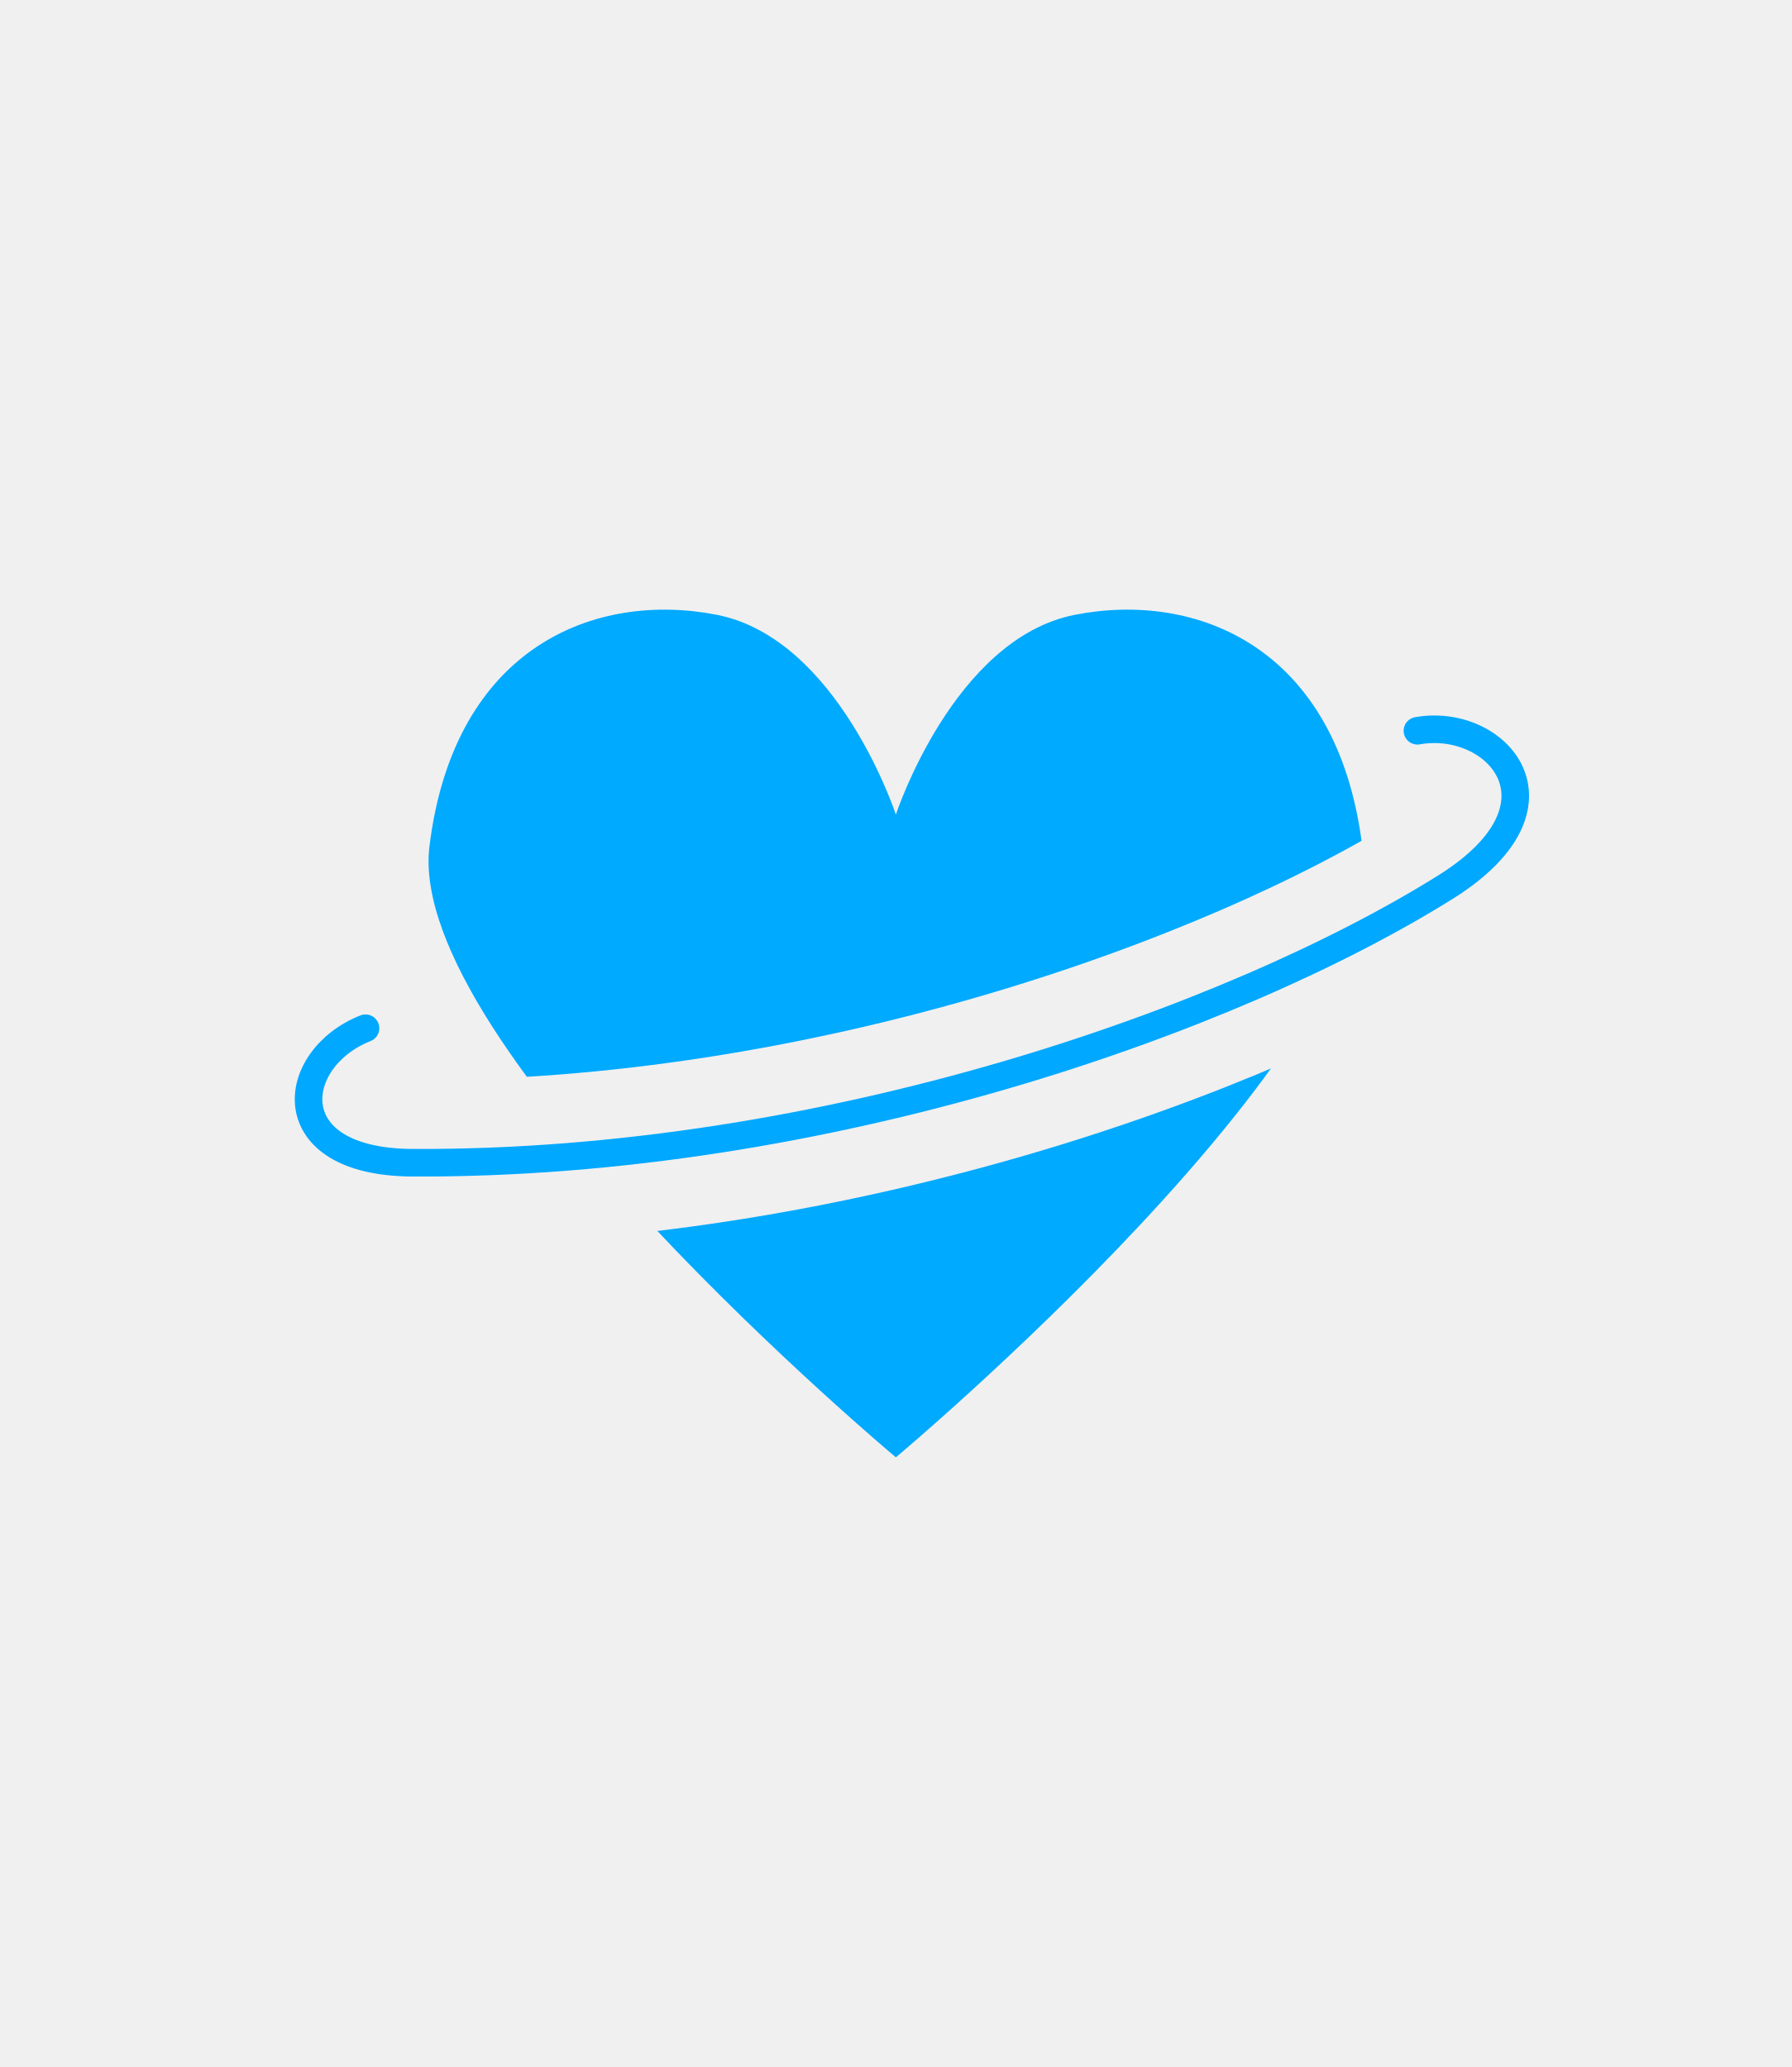
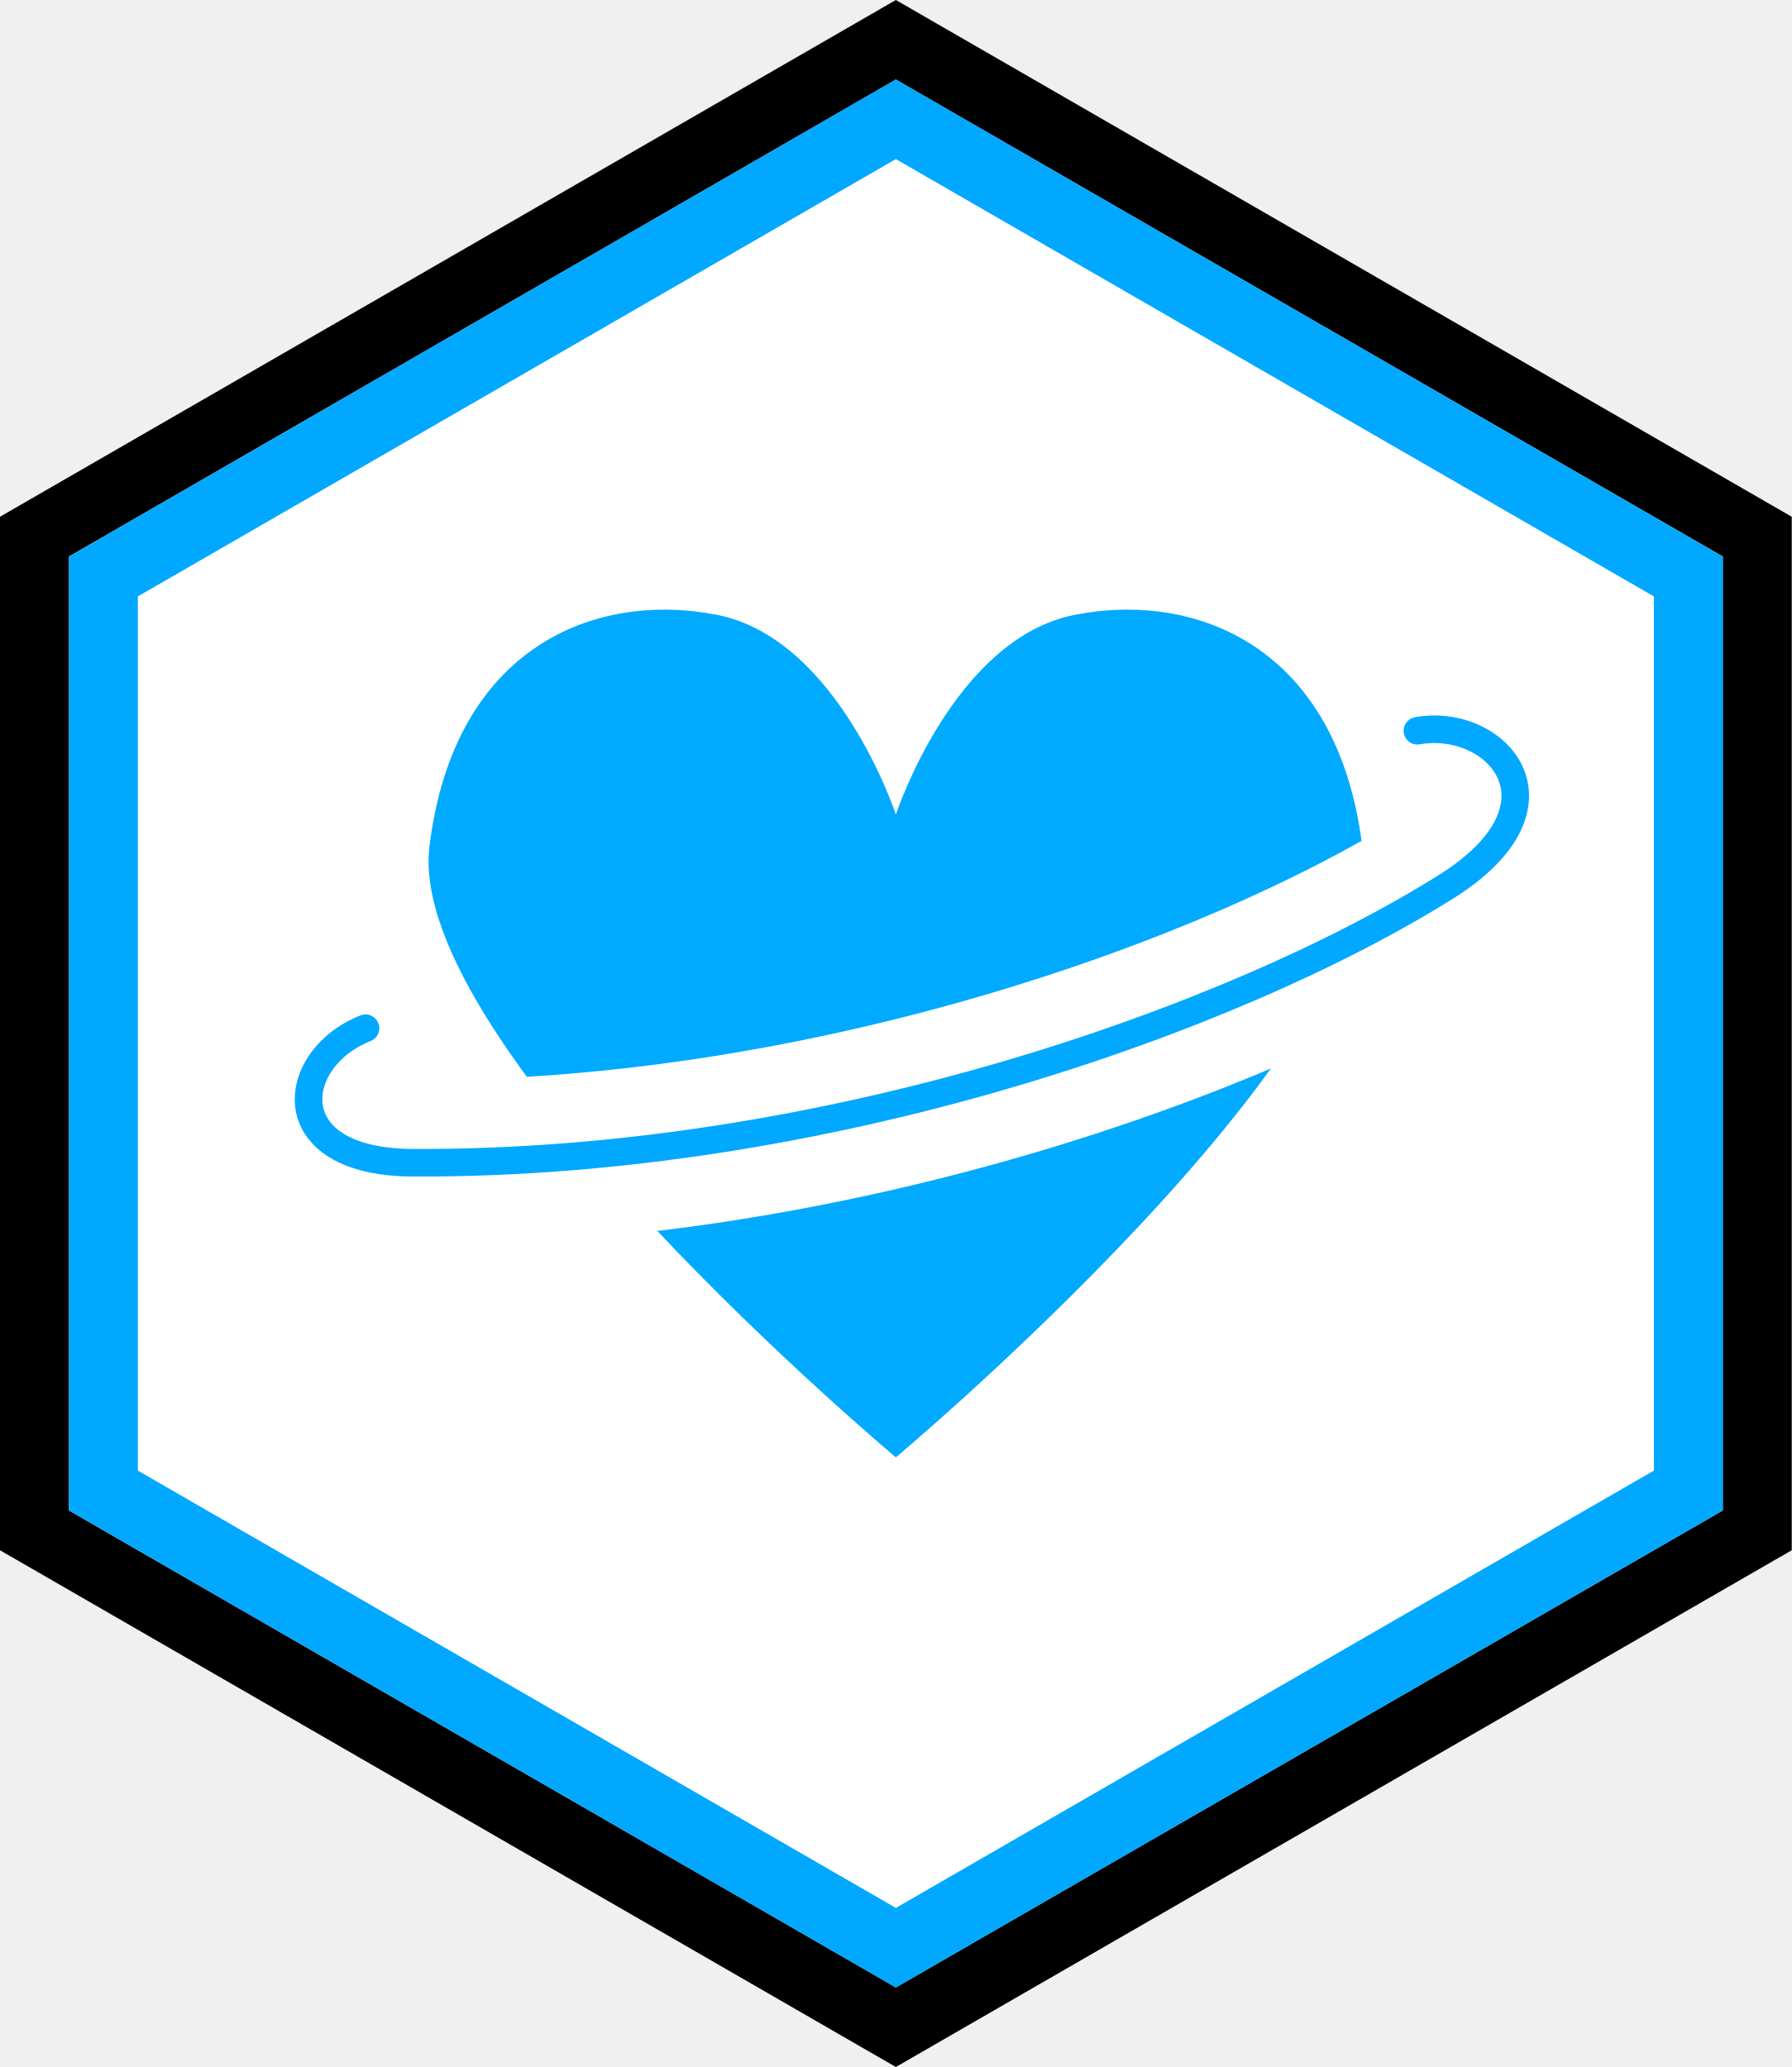
<svg xmlns="http://www.w3.org/2000/svg" viewBox="0 0 130 150" version="1.1" id="svg1" width="130" height="150" xml:space="preserve">
  <defs id="defs1">
    <mask maskUnits="userSpaceOnUse" id="mask-powermask-path-effect4">
      <path id="mask-powermask-path-effect4_box" style="fill:#ffffff;fill-opacity:1" d="M 30.095,43.242 H 99.905 V 106.758 H 30.095 Z" />
      <path style="fill:none;stroke:#000000;stroke-width:12;stroke-linecap:round;stroke-linejoin:round;stroke-dasharray:none" d="M 29.926,84.378 C 59.879,84.525 89.495,73.999 104.882,64.375" id="path4" />
    </mask>
    <filter id="mask-powermask-path-effect4_inverse" style="color-interpolation-filters:sRGB" height="100" width="100" x="-50" y="-50">
      <feColorMatrix id="mask-powermask-path-effect4_primitive1" values="1" type="saturate" result="fbSourceGraphic" />
      <feColorMatrix id="mask-powermask-path-effect4_primitive2" values="-1 0 0 0 1 0 -1 0 0 1 0 0 -1 0 1 0 0 0 1 0 " in="fbSourceGraphic" />
    </filter>
  </defs>
+   <polygon points="61.8,53.78 31,71.56 0.2,53.78 0.2,18.22 31,0.44 61.8,18.22 " fill="none" stroke="#ff3b57" stroke-width="1" id="hex-out" style="display:inline;mix-blend-mode:normal;fill:none;fill-opacity:1;stroke:#000000;stroke-width:2.465;stroke-dasharray:none;stroke-dashoffset:0;stroke-opacity:1" transform="matrix(2.029196,0,0,2.027961,2.09495,1.993413)" />
+   <path id="hex-in" style="display:inline;mix-blend-mode:normal;fill:#ffffff;stroke:#00a8ff;stroke-width:5;stroke-dasharray:none;stroke-opacity:1" d="m 7.5,41.838 c 0,22.108 0,44.216 0,66.324 19.167,11.06 38.333,22.12 57.5,33.18 19.167,-11.06 38.333,-22.12 57.5,-33.18 0,-22.108 0,-44.216 0,-66.324 C 103.333,30.778 84.167,19.718 65,8.658 45.833,19.718 26.667,30.778 7.5,41.838 Z" />
  <path style="fill:#00aaff;stroke:none;stroke-linecap:square;stroke-linejoin:round;fill-opacity:1" d="M 31.16,61.412 C 32.949,46.899 43.224,42.889 52.02,44.618 60.815,46.348 65,59.114 65,59.114 c 0,0 4.185,-12.766 12.98,-14.496 8.796,-1.73 19.071,2.281 20.86,16.794 C 100.628,75.925 65,105.758 65,105.758 c 0,0 -35.628,-29.833 -33.84,-44.346 z" id="path1" mask="url(#mask-powermask-path-effect4)" />
  <path style="fill:none;stroke:#00a8ff;stroke-width:2;stroke-linecap:round;stroke-linejoin:round;stroke-dasharray:none;stroke-opacity:1" d="m 26.52,74.617 c -5.568,2.205 -6.487,9.712 3.405,9.761 29.953,0.147 59.57,-10.378 74.956,-20.003 9.554,-5.976 3.664,-12.371 -2.039,-11.343" id="path2" />
</svg>
